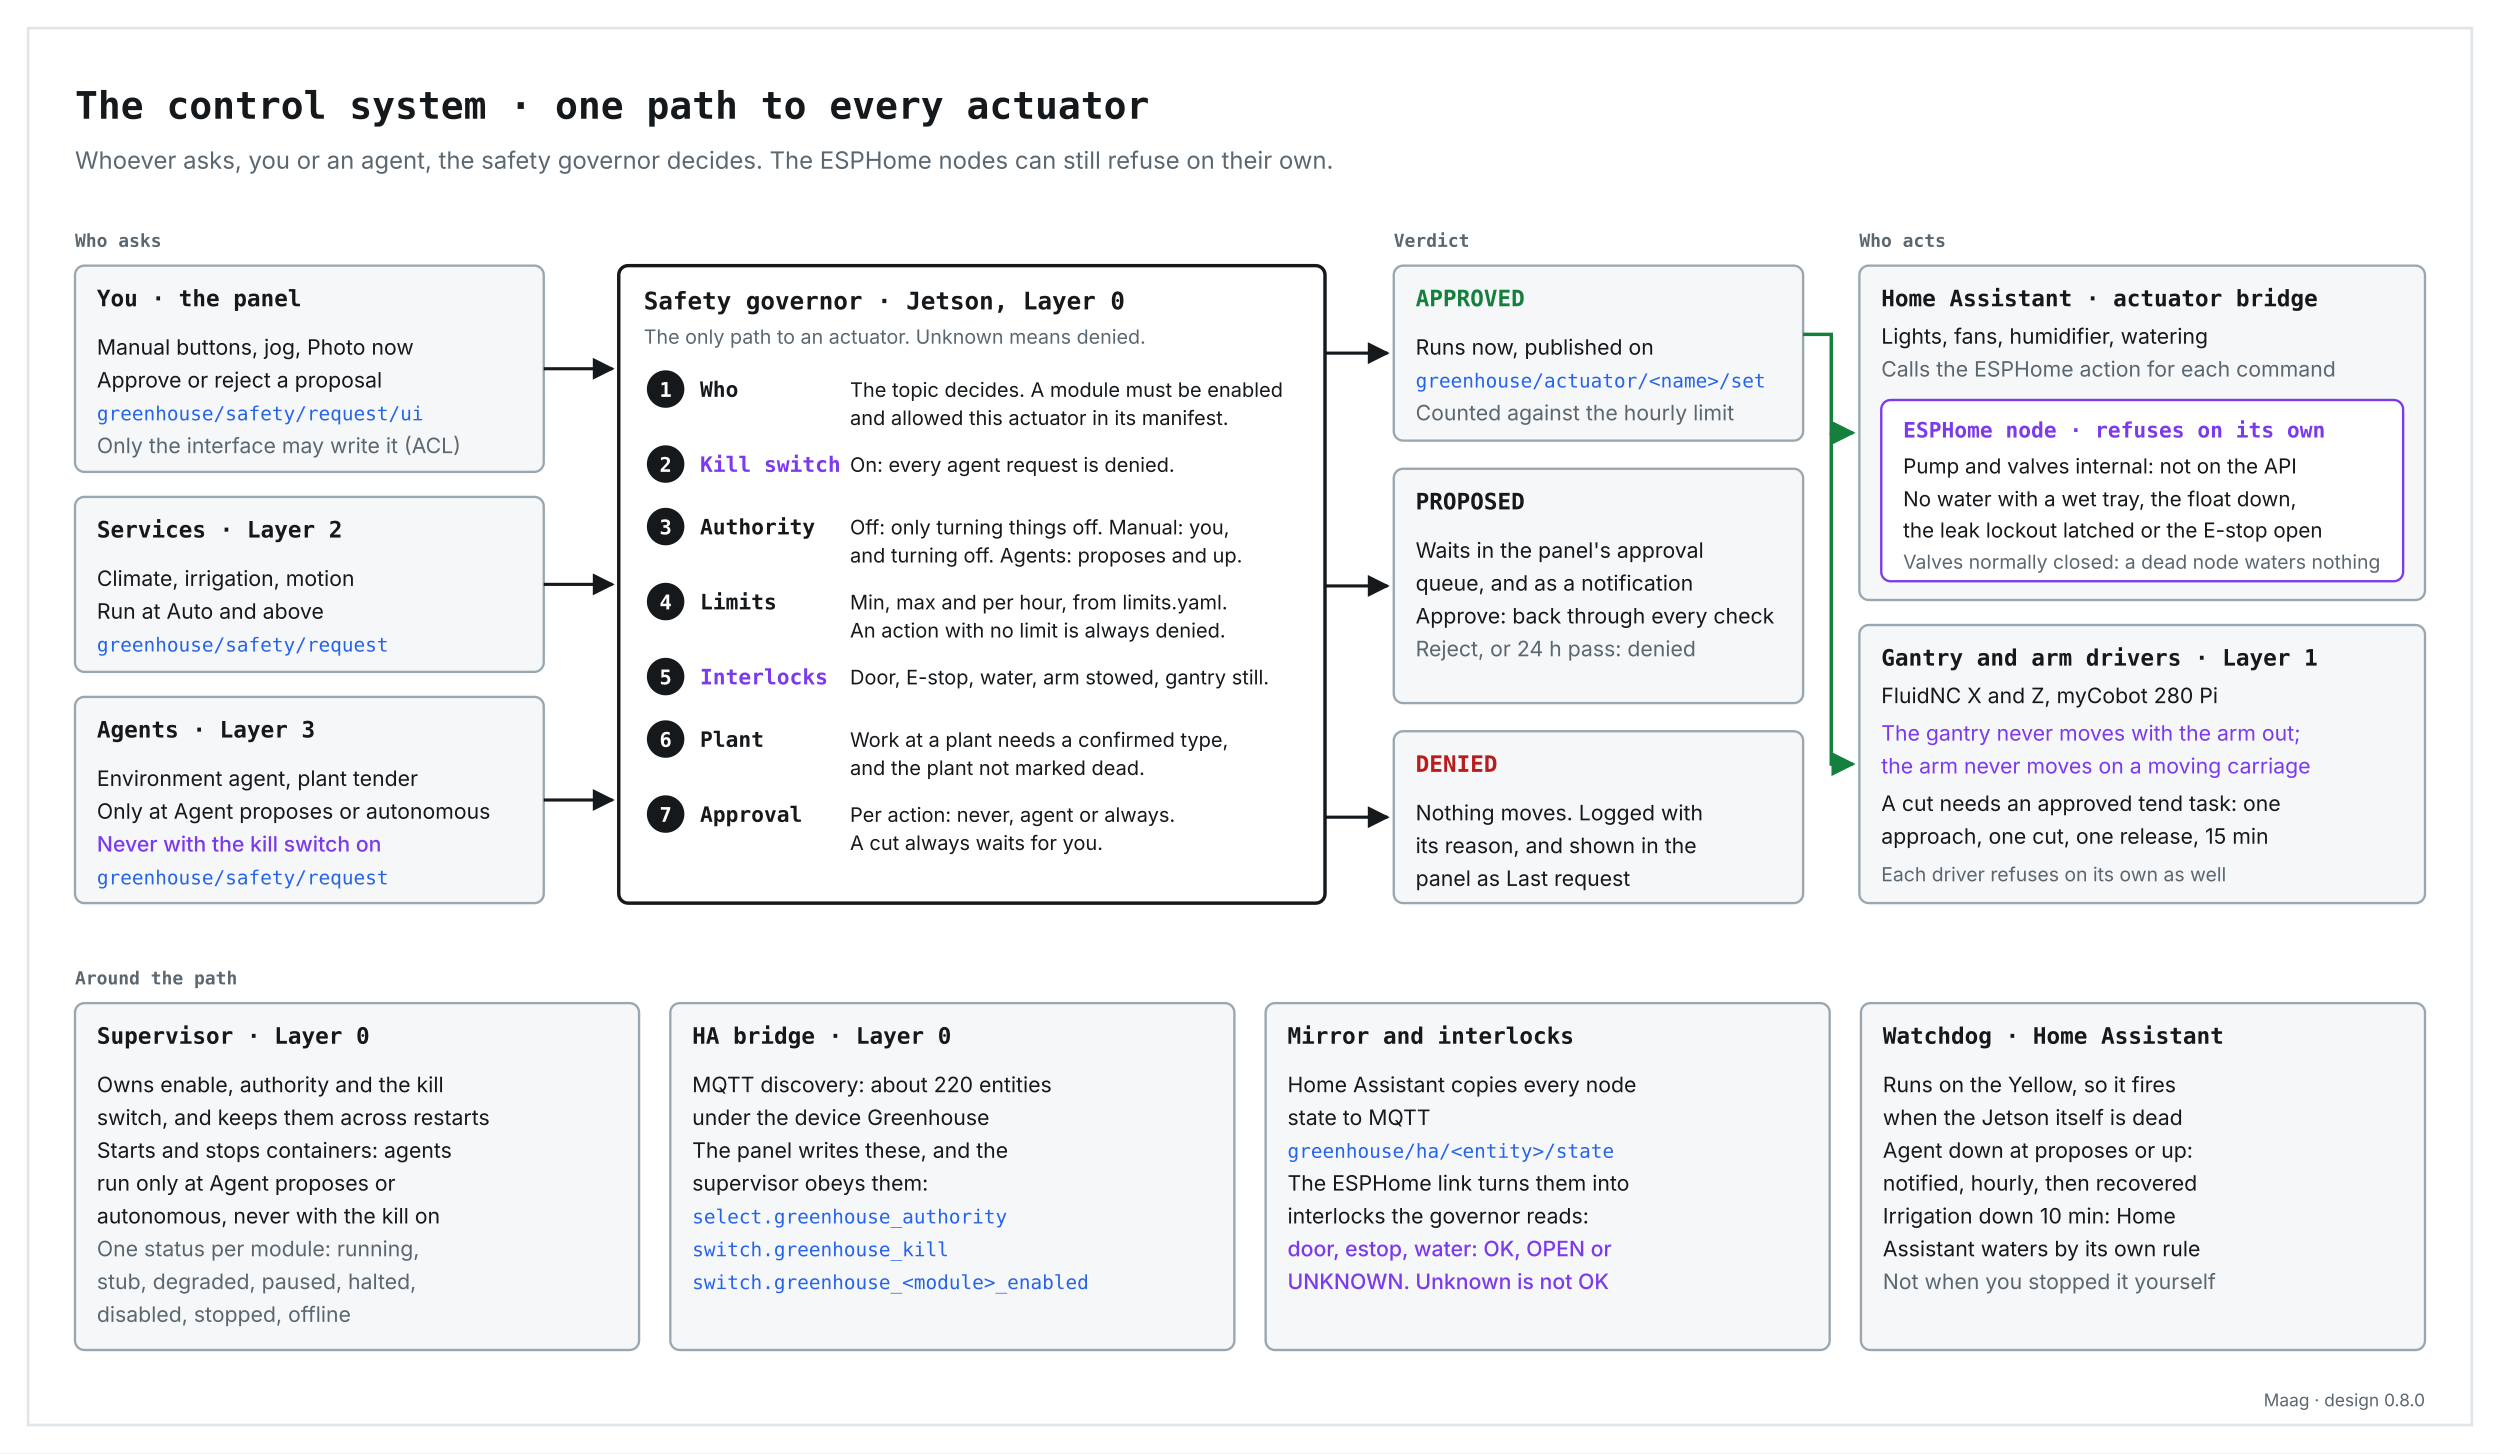
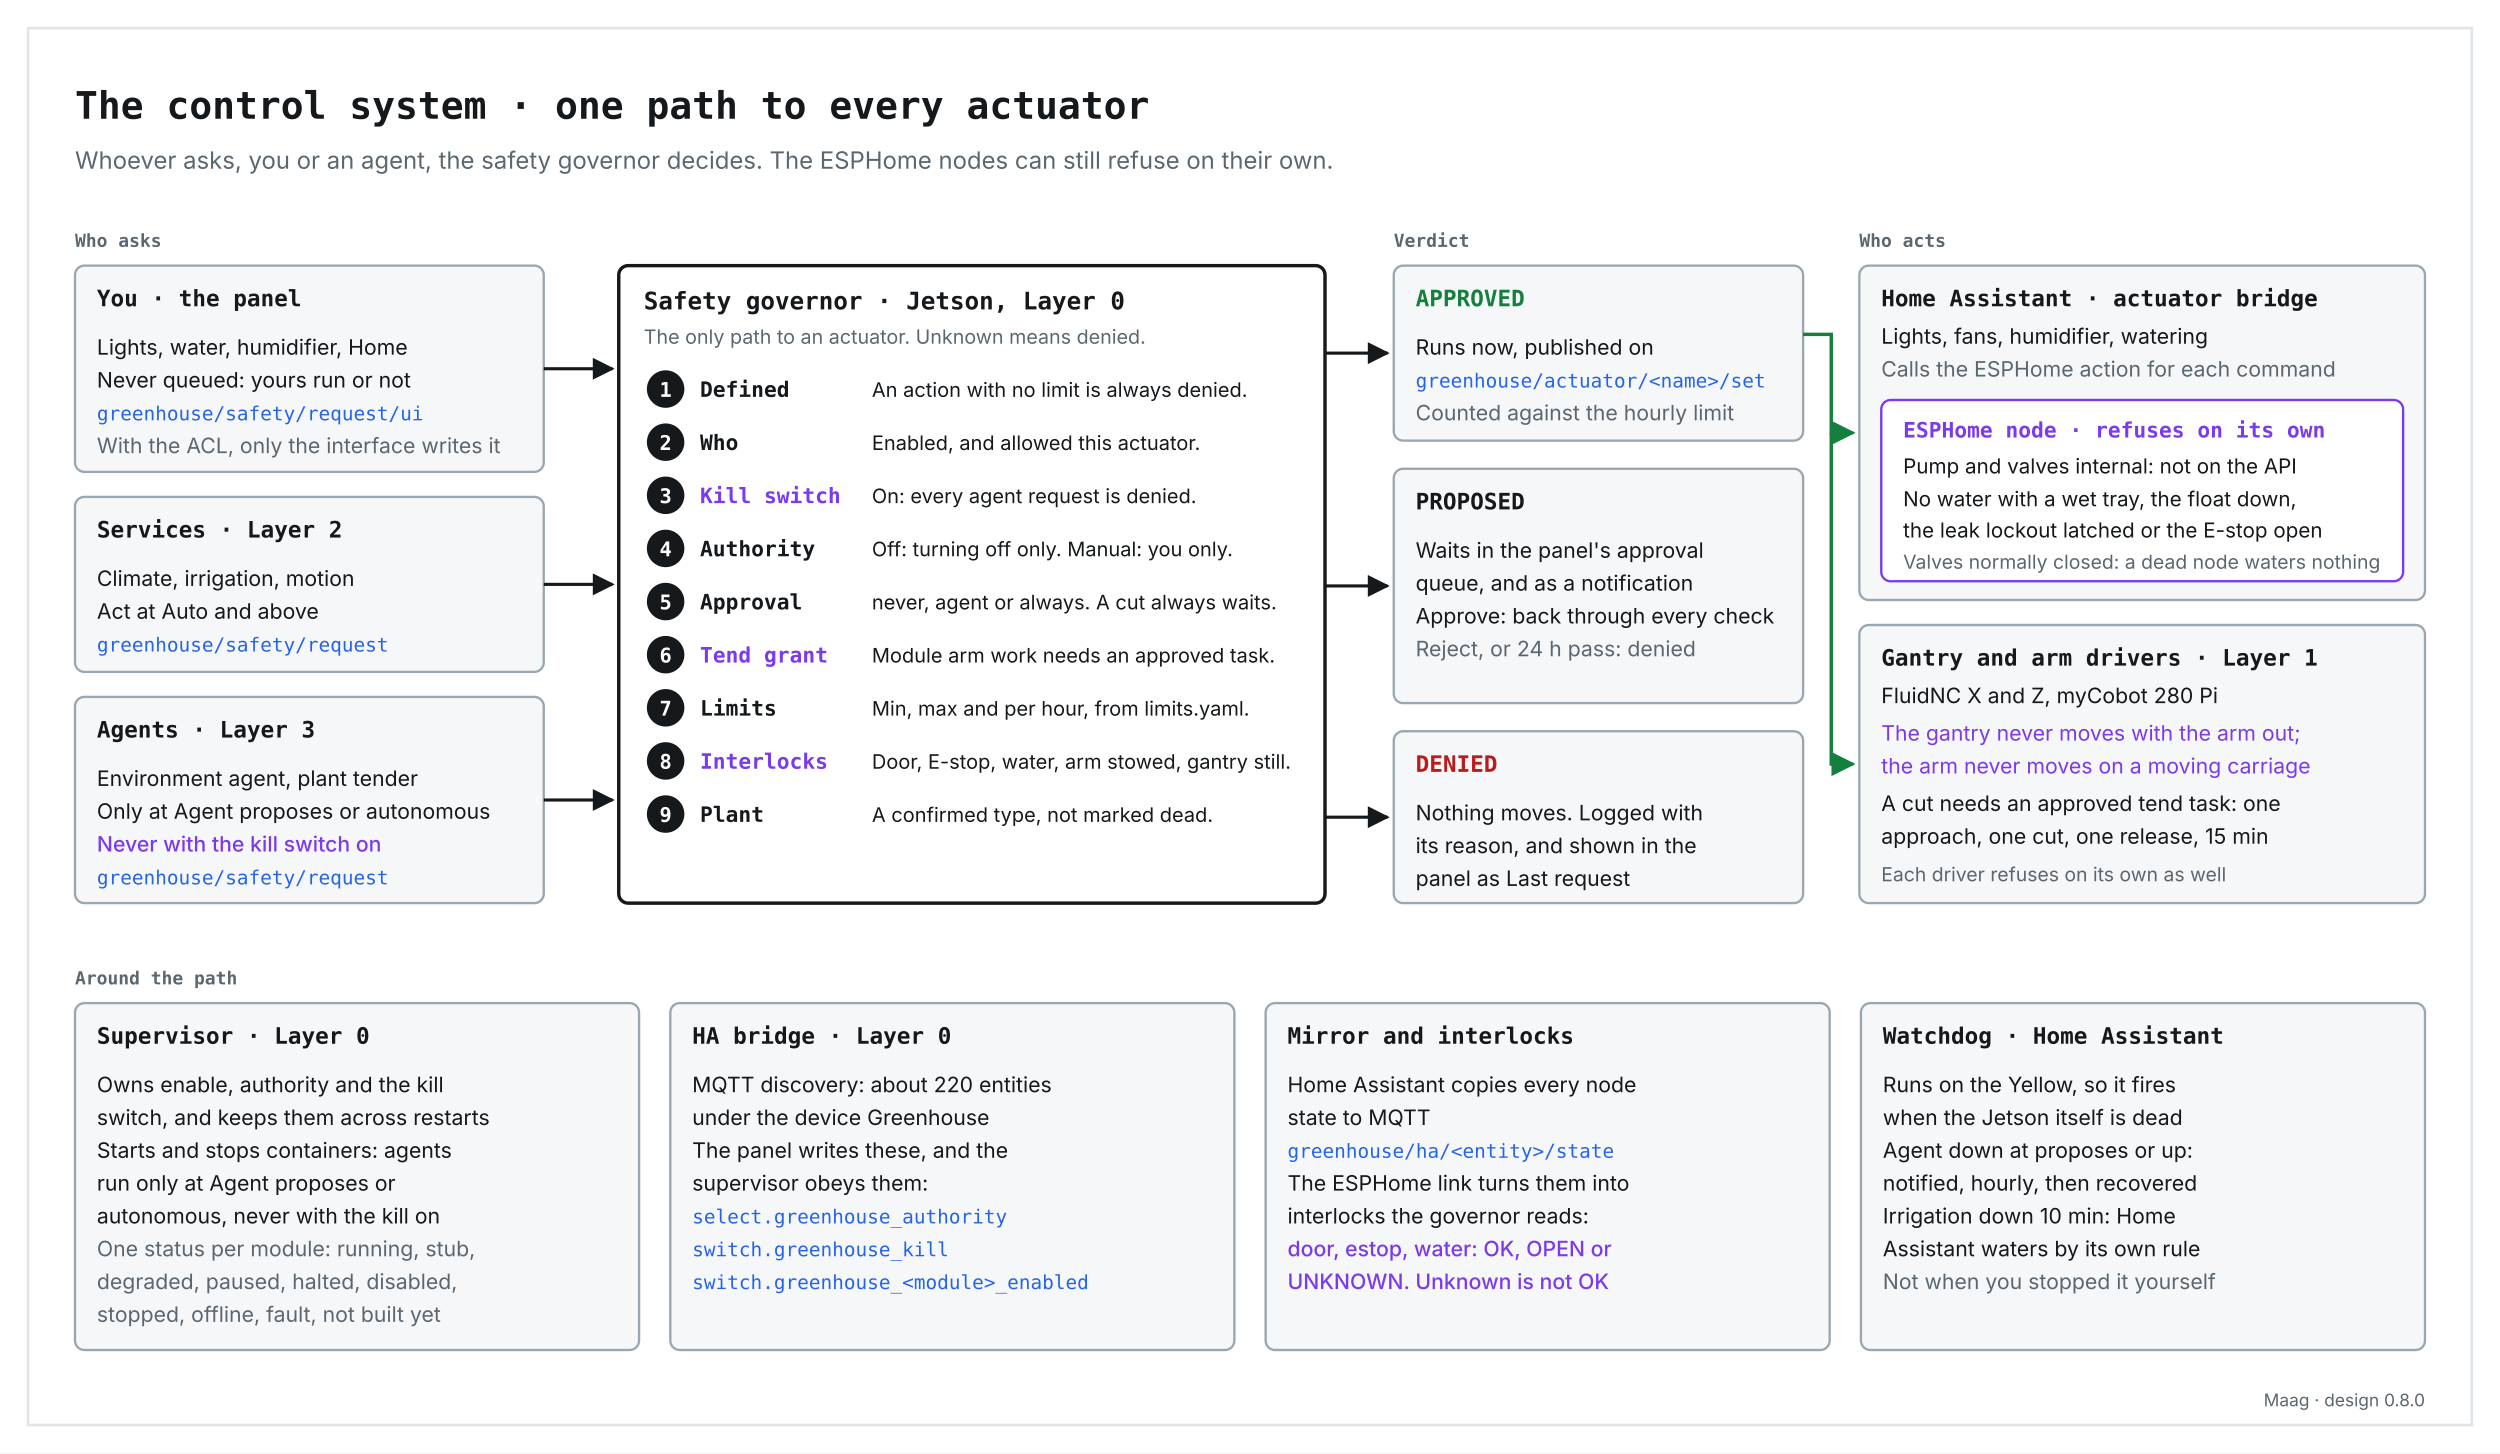
<svg xmlns="http://www.w3.org/2000/svg" viewBox="0 0 1600 930" width="1600" height="930">
  <defs>
    <marker id="h15191c" viewBox="0 0 10 10" refX="9" refY="5" markerWidth="7" markerHeight="7" orient="auto-start-reverse">
      <path d="M0,0 L10,5 L0,10 z" fill="#15191c" />
    </marker>
    <marker id="h15803d" viewBox="0 0 10 10" refX="9" refY="5" markerWidth="7" markerHeight="7" orient="auto-start-reverse">
      <path d="M0,0 L10,5 L0,10 z" fill="#15803d" />
    </marker>
    <marker id="h5b6770" viewBox="0 0 10 10" refX="9" refY="5" markerWidth="7" markerHeight="7" orient="auto-start-reverse">
      <path d="M0,0 L10,5 L0,10 z" fill="#5b6770" />
    </marker>
  </defs>
  <rect width="1600" height="930" fill="#ffffff" />
  <rect x="18" y="18" width="1564" height="894" rx="0" fill="none" stroke="#dfe5e9" stroke-width="1.7" />
  <text x="48" y="76" font-family="'IBM Plex Mono', ui-monospace, Menlo, monospace" font-size="24.3" font-weight="600" fill="#15191c" text-anchor="start">The control system · one path to every actuator</text>
  <text x="48" y="108" font-family="Inter, system-ui, 'Segoe UI', sans-serif" font-size="15.3" font-weight="400" fill="#5b6770" text-anchor="start">Whoever asks, you or an agent, the safety governor decides. The ESPHome nodes can still refuse on their own.</text>
  <text x="48" y="158" font-family="'IBM Plex Mono', ui-monospace, Menlo, monospace" font-size="11.5" font-weight="600" fill="#5b6770" text-anchor="start">Who asks</text>
  <rect x="48" y="170" width="300" height="132" rx="6" fill="#f5f7f8" stroke="#9aa7b0" stroke-width="1.5" />
  <text x="62" y="196" font-family="'IBM Plex Mono', ui-monospace, Menlo, monospace" font-size="14.5" font-weight="600" fill="#15191c" text-anchor="start">You · the panel</text>
-   <text x="62" y="227" font-family="Inter, system-ui, 'Segoe UI', sans-serif" font-size="13.6" font-weight="400" fill="#15191c" text-anchor="start">Manual buttons, jog, Photo now</text>
-   <text x="62" y="248" font-family="Inter, system-ui, 'Segoe UI', sans-serif" font-size="13.6" font-weight="400" fill="#15191c" text-anchor="start">Approve or reject a proposal</text>
+   <text x="62" y="227" font-family="Inter, system-ui, 'Segoe UI', sans-serif" font-size="13.6" font-weight="400" fill="#15191c" text-anchor="start">Lights, water, humidifier, Home</text>
+   <text x="62" y="248" font-family="Inter, system-ui, 'Segoe UI', sans-serif" font-size="13.6" font-weight="400" fill="#15191c" text-anchor="start">Never queued: yours run or not</text>
  <text x="62" y="269" font-family="'IBM Plex Mono', ui-monospace, Menlo, monospace" font-size="12.4" font-weight="400" fill="#2563eb" text-anchor="start">greenhouse/safety/request/ui</text>
-   <text x="62" y="290" font-family="Inter, system-ui, 'Segoe UI', sans-serif" font-size="13.6" font-weight="400" fill="#5b6770" text-anchor="start">Only the interface may write it (ACL)</text>
+   <text x="62" y="290" font-family="Inter, system-ui, 'Segoe UI', sans-serif" font-size="13.6" font-weight="400" fill="#5b6770" text-anchor="start">With the ACL, only the interface writes it</text>
  <rect x="48" y="318" width="300" height="112" rx="6" fill="#f5f7f8" stroke="#9aa7b0" stroke-width="1.5" />
  <text x="62" y="344" font-family="'IBM Plex Mono', ui-monospace, Menlo, monospace" font-size="14.5" font-weight="600" fill="#15191c" text-anchor="start">Services · Layer 2</text>
  <text x="62" y="375" font-family="Inter, system-ui, 'Segoe UI', sans-serif" font-size="13.6" font-weight="400" fill="#15191c" text-anchor="start">Climate, irrigation, motion</text>
-   <text x="62" y="396" font-family="Inter, system-ui, 'Segoe UI', sans-serif" font-size="13.6" font-weight="400" fill="#15191c" text-anchor="start">Run at Auto and above</text>
+   <text x="62" y="396" font-family="Inter, system-ui, 'Segoe UI', sans-serif" font-size="13.6" font-weight="400" fill="#15191c" text-anchor="start">Act at Auto and above</text>
  <text x="62" y="417" font-family="'IBM Plex Mono', ui-monospace, Menlo, monospace" font-size="12.4" font-weight="400" fill="#2563eb" text-anchor="start">greenhouse/safety/request</text>
  <rect x="48" y="446" width="300" height="132" rx="6" fill="#f5f7f8" stroke="#9aa7b0" stroke-width="1.5" />
  <text x="62" y="472" font-family="'IBM Plex Mono', ui-monospace, Menlo, monospace" font-size="14.5" font-weight="600" fill="#15191c" text-anchor="start">Agents · Layer 3</text>
  <text x="62" y="503" font-family="Inter, system-ui, 'Segoe UI', sans-serif" font-size="13.6" font-weight="400" fill="#15191c" text-anchor="start">Environment agent, plant tender</text>
  <text x="62" y="524" font-family="Inter, system-ui, 'Segoe UI', sans-serif" font-size="13.6" font-weight="400" fill="#15191c" text-anchor="start">Only at Agent proposes or autonomous</text>
  <text x="62" y="545" font-family="Inter, system-ui, 'Segoe UI', sans-serif" font-size="13.6" font-weight="500" fill="#7c3aed" text-anchor="start">Never with the kill switch on</text>
  <text x="62" y="566" font-family="'IBM Plex Mono', ui-monospace, Menlo, monospace" font-size="12.4" font-weight="400" fill="#2563eb" text-anchor="start">greenhouse/safety/request</text>
  <line x1="348" y1="236" x2="392" y2="236" stroke="#15191c" stroke-width="2.0" marker-end="url(#h15191c)" />
  <line x1="348" y1="374" x2="392" y2="374" stroke="#15191c" stroke-width="2.0" marker-end="url(#h15191c)" />
  <line x1="348" y1="512" x2="392" y2="512" stroke="#15191c" stroke-width="2.0" marker-end="url(#h15191c)" />
  <rect x="396" y="170" width="452" height="408" rx="6" fill="#ffffff" stroke="#15191c" stroke-width="2.2" />
  <text x="412" y="198" font-family="'IBM Plex Mono', ui-monospace, Menlo, monospace" font-size="15.5" font-weight="600" fill="#15191c" text-anchor="start">Safety governor · Jetson, Layer 0</text>
  <text x="412" y="220" font-family="Inter, system-ui, 'Segoe UI', sans-serif" font-size="12.6" font-weight="400" fill="#5b6770" text-anchor="start">The only path to an actuator. Unknown means denied.</text>
  <circle cx="426" cy="249" r="12" fill="#15191c" />
  <text x="426" y="254" font-family="'IBM Plex Mono', ui-monospace, Menlo, monospace" font-size="13" font-weight="700" fill="#ffffff" text-anchor="middle">1</text>
-   <text x="448" y="254" font-family="'IBM Plex Mono', ui-monospace, Menlo, monospace" font-size="13.6" font-weight="600" fill="#15191c" text-anchor="start">Who</text>
-   <text x="544" y="254" font-family="Inter, system-ui, 'Segoe UI', sans-serif" font-size="12.8" font-weight="400" fill="#15191c" text-anchor="start">The topic decides. A module must be enabled</text>
-   <text x="544" y="272" font-family="Inter, system-ui, 'Segoe UI', sans-serif" font-size="12.8" font-weight="400" fill="#15191c" text-anchor="start">and allowed this actuator in its manifest.</text>
-   <circle cx="426" cy="297" r="12" fill="#15191c" />
-   <text x="426" y="302" font-family="'IBM Plex Mono', ui-monospace, Menlo, monospace" font-size="13" font-weight="700" fill="#ffffff" text-anchor="middle">2</text>
-   <text x="448" y="302" font-family="'IBM Plex Mono', ui-monospace, Menlo, monospace" font-size="13.6" font-weight="600" fill="#7c3aed" text-anchor="start">Kill switch</text>
-   <text x="544" y="302" font-family="Inter, system-ui, 'Segoe UI', sans-serif" font-size="12.8" font-weight="400" fill="#15191c" text-anchor="start">On: every agent request is denied.</text>
-   <circle cx="426" cy="337" r="12" fill="#15191c" />
-   <text x="426" y="342" font-family="'IBM Plex Mono', ui-monospace, Menlo, monospace" font-size="13" font-weight="700" fill="#ffffff" text-anchor="middle">3</text>
-   <text x="448" y="342" font-family="'IBM Plex Mono', ui-monospace, Menlo, monospace" font-size="13.6" font-weight="600" fill="#15191c" text-anchor="start">Authority</text>
-   <text x="544" y="342" font-family="Inter, system-ui, 'Segoe UI', sans-serif" font-size="12.8" font-weight="400" fill="#15191c" text-anchor="start">Off: only turning things off. Manual: you,</text>
-   <text x="544" y="360" font-family="Inter, system-ui, 'Segoe UI', sans-serif" font-size="12.8" font-weight="400" fill="#15191c" text-anchor="start">and turning off. Agents: proposes and up.</text>
+   <text x="448" y="254" font-family="'IBM Plex Mono', ui-monospace, Menlo, monospace" font-size="13.6" font-weight="600" fill="#15191c" text-anchor="start">Defined</text>
+   <text x="558" y="254" font-family="Inter, system-ui, 'Segoe UI', sans-serif" font-size="12.8" font-weight="400" fill="#15191c" text-anchor="start">An action with no limit is always denied.</text>
+   <circle cx="426" cy="283" r="12" fill="#15191c" />
+   <text x="426" y="288" font-family="'IBM Plex Mono', ui-monospace, Menlo, monospace" font-size="13" font-weight="700" fill="#ffffff" text-anchor="middle">2</text>
+   <text x="448" y="288" font-family="'IBM Plex Mono', ui-monospace, Menlo, monospace" font-size="13.6" font-weight="600" fill="#15191c" text-anchor="start">Who</text>
+   <text x="558" y="288" font-family="Inter, system-ui, 'Segoe UI', sans-serif" font-size="12.8" font-weight="400" fill="#15191c" text-anchor="start">Enabled, and allowed this actuator.</text>
+   <circle cx="426" cy="317" r="12" fill="#15191c" />
+   <text x="426" y="322" font-family="'IBM Plex Mono', ui-monospace, Menlo, monospace" font-size="13" font-weight="700" fill="#ffffff" text-anchor="middle">3</text>
+   <text x="448" y="322" font-family="'IBM Plex Mono', ui-monospace, Menlo, monospace" font-size="13.6" font-weight="600" fill="#7c3aed" text-anchor="start">Kill switch</text>
+   <text x="558" y="322" font-family="Inter, system-ui, 'Segoe UI', sans-serif" font-size="12.8" font-weight="400" fill="#15191c" text-anchor="start">On: every agent request is denied.</text>
+   <circle cx="426" cy="351" r="12" fill="#15191c" />
+   <text x="426" y="356" font-family="'IBM Plex Mono', ui-monospace, Menlo, monospace" font-size="13" font-weight="700" fill="#ffffff" text-anchor="middle">4</text>
+   <text x="448" y="356" font-family="'IBM Plex Mono', ui-monospace, Menlo, monospace" font-size="13.6" font-weight="600" fill="#15191c" text-anchor="start">Authority</text>
+   <text x="558" y="356" font-family="Inter, system-ui, 'Segoe UI', sans-serif" font-size="12.8" font-weight="400" fill="#15191c" text-anchor="start">Off: turning off only. Manual: you only.</text>
  <circle cx="426" cy="385" r="12" fill="#15191c" />
-   <text x="426" y="390" font-family="'IBM Plex Mono', ui-monospace, Menlo, monospace" font-size="13" font-weight="700" fill="#ffffff" text-anchor="middle">4</text>
-   <text x="448" y="390" font-family="'IBM Plex Mono', ui-monospace, Menlo, monospace" font-size="13.6" font-weight="600" fill="#15191c" text-anchor="start">Limits</text>
-   <text x="544" y="390" font-family="Inter, system-ui, 'Segoe UI', sans-serif" font-size="12.8" font-weight="400" fill="#15191c" text-anchor="start">Min, max and per hour, from limits.yaml.</text>
-   <text x="544" y="408" font-family="Inter, system-ui, 'Segoe UI', sans-serif" font-size="12.8" font-weight="400" fill="#15191c" text-anchor="start">An action with no limit is always denied.</text>
-   <circle cx="426" cy="433" r="12" fill="#15191c" />
-   <text x="426" y="438" font-family="'IBM Plex Mono', ui-monospace, Menlo, monospace" font-size="13" font-weight="700" fill="#ffffff" text-anchor="middle">5</text>
-   <text x="448" y="438" font-family="'IBM Plex Mono', ui-monospace, Menlo, monospace" font-size="13.6" font-weight="600" fill="#7c3aed" text-anchor="start">Interlocks</text>
-   <text x="544" y="438" font-family="Inter, system-ui, 'Segoe UI', sans-serif" font-size="12.8" font-weight="400" fill="#15191c" text-anchor="start">Door, E-stop, water, arm stowed, gantry still.</text>
-   <circle cx="426" cy="473" r="12" fill="#15191c" />
-   <text x="426" y="478" font-family="'IBM Plex Mono', ui-monospace, Menlo, monospace" font-size="13" font-weight="700" fill="#ffffff" text-anchor="middle">6</text>
-   <text x="448" y="478" font-family="'IBM Plex Mono', ui-monospace, Menlo, monospace" font-size="13.6" font-weight="600" fill="#15191c" text-anchor="start">Plant</text>
-   <text x="544" y="478" font-family="Inter, system-ui, 'Segoe UI', sans-serif" font-size="12.8" font-weight="400" fill="#15191c" text-anchor="start">Work at a plant needs a confirmed type,</text>
-   <text x="544" y="496" font-family="Inter, system-ui, 'Segoe UI', sans-serif" font-size="12.8" font-weight="400" fill="#15191c" text-anchor="start">and the plant not marked dead.</text>
+   <text x="426" y="390" font-family="'IBM Plex Mono', ui-monospace, Menlo, monospace" font-size="13" font-weight="700" fill="#ffffff" text-anchor="middle">5</text>
+   <text x="448" y="390" font-family="'IBM Plex Mono', ui-monospace, Menlo, monospace" font-size="13.6" font-weight="600" fill="#15191c" text-anchor="start">Approval</text>
+   <text x="558" y="390" font-family="Inter, system-ui, 'Segoe UI', sans-serif" font-size="12.8" font-weight="400" fill="#15191c" text-anchor="start">never, agent or always. A cut always waits.</text>
+   <circle cx="426" cy="419" r="12" fill="#15191c" />
+   <text x="426" y="424" font-family="'IBM Plex Mono', ui-monospace, Menlo, monospace" font-size="13" font-weight="700" fill="#ffffff" text-anchor="middle">6</text>
+   <text x="448" y="424" font-family="'IBM Plex Mono', ui-monospace, Menlo, monospace" font-size="13.6" font-weight="600" fill="#7c3aed" text-anchor="start">Tend grant</text>
+   <text x="558" y="424" font-family="Inter, system-ui, 'Segoe UI', sans-serif" font-size="12.8" font-weight="400" fill="#15191c" text-anchor="start">Module arm work needs an approved task.</text>
+   <circle cx="426" cy="453" r="12" fill="#15191c" />
+   <text x="426" y="458" font-family="'IBM Plex Mono', ui-monospace, Menlo, monospace" font-size="13" font-weight="700" fill="#ffffff" text-anchor="middle">7</text>
+   <text x="448" y="458" font-family="'IBM Plex Mono', ui-monospace, Menlo, monospace" font-size="13.6" font-weight="600" fill="#15191c" text-anchor="start">Limits</text>
+   <text x="558" y="458" font-family="Inter, system-ui, 'Segoe UI', sans-serif" font-size="12.8" font-weight="400" fill="#15191c" text-anchor="start">Min, max and per hour, from limits.yaml.</text>
+   <circle cx="426" cy="487" r="12" fill="#15191c" />
+   <text x="426" y="492" font-family="'IBM Plex Mono', ui-monospace, Menlo, monospace" font-size="13" font-weight="700" fill="#ffffff" text-anchor="middle">8</text>
+   <text x="448" y="492" font-family="'IBM Plex Mono', ui-monospace, Menlo, monospace" font-size="13.6" font-weight="600" fill="#7c3aed" text-anchor="start">Interlocks</text>
+   <text x="558" y="492" font-family="Inter, system-ui, 'Segoe UI', sans-serif" font-size="12.8" font-weight="400" fill="#15191c" text-anchor="start">Door, E-stop, water, arm stowed, gantry still.</text>
  <circle cx="426" cy="521" r="12" fill="#15191c" />
-   <text x="426" y="526" font-family="'IBM Plex Mono', ui-monospace, Menlo, monospace" font-size="13" font-weight="700" fill="#ffffff" text-anchor="middle">7</text>
-   <text x="448" y="526" font-family="'IBM Plex Mono', ui-monospace, Menlo, monospace" font-size="13.6" font-weight="600" fill="#15191c" text-anchor="start">Approval</text>
-   <text x="544" y="526" font-family="Inter, system-ui, 'Segoe UI', sans-serif" font-size="12.8" font-weight="400" fill="#15191c" text-anchor="start">Per action: never, agent or always.</text>
-   <text x="544" y="544" font-family="Inter, system-ui, 'Segoe UI', sans-serif" font-size="12.8" font-weight="400" fill="#15191c" text-anchor="start">A cut always waits for you.</text>
+   <text x="426" y="526" font-family="'IBM Plex Mono', ui-monospace, Menlo, monospace" font-size="13" font-weight="700" fill="#ffffff" text-anchor="middle">9</text>
+   <text x="448" y="526" font-family="'IBM Plex Mono', ui-monospace, Menlo, monospace" font-size="13.6" font-weight="600" fill="#15191c" text-anchor="start">Plant</text>
+   <text x="558" y="526" font-family="Inter, system-ui, 'Segoe UI', sans-serif" font-size="12.8" font-weight="400" fill="#15191c" text-anchor="start">A confirmed type, not marked dead.</text>
  <text x="892" y="158" font-family="'IBM Plex Mono', ui-monospace, Menlo, monospace" font-size="11.5" font-weight="600" fill="#5b6770" text-anchor="start">Verdict</text>
  <rect x="892" y="170" width="262" height="112" rx="6" fill="#f5f7f8" stroke="#9aa7b0" stroke-width="1.5" />
  <text x="906" y="196" font-family="'IBM Plex Mono', ui-monospace, Menlo, monospace" font-size="14.5" font-weight="600" fill="#15803d" text-anchor="start">APPROVED</text>
  <text x="906" y="227" font-family="Inter, system-ui, 'Segoe UI', sans-serif" font-size="13.6" font-weight="400" fill="#15191c" text-anchor="start">Runs now, published on</text>
  <text x="906" y="248" font-family="'IBM Plex Mono', ui-monospace, Menlo, monospace" font-size="12.4" font-weight="400" fill="#2563eb" text-anchor="start">greenhouse/actuator/&lt;name&gt;/set</text>
  <text x="906" y="269" font-family="Inter, system-ui, 'Segoe UI', sans-serif" font-size="13.6" font-weight="400" fill="#5b6770" text-anchor="start">Counted against the hourly limit</text>
  <rect x="892" y="300" width="262" height="150" rx="6" fill="#f5f7f8" stroke="#9aa7b0" stroke-width="1.5" />
  <text x="906" y="326" font-family="'IBM Plex Mono', ui-monospace, Menlo, monospace" font-size="14.5" font-weight="600" fill="#15191c" text-anchor="start">PROPOSED</text>
  <text x="906" y="357" font-family="Inter, system-ui, 'Segoe UI', sans-serif" font-size="13.6" font-weight="400" fill="#15191c" text-anchor="start">Waits in the panel's approval</text>
  <text x="906" y="378" font-family="Inter, system-ui, 'Segoe UI', sans-serif" font-size="13.6" font-weight="400" fill="#15191c" text-anchor="start">queue, and as a notification</text>
  <text x="906" y="399" font-family="Inter, system-ui, 'Segoe UI', sans-serif" font-size="13.6" font-weight="400" fill="#15191c" text-anchor="start">Approve: back through every check</text>
  <text x="906" y="420" font-family="Inter, system-ui, 'Segoe UI', sans-serif" font-size="13.6" font-weight="400" fill="#5b6770" text-anchor="start">Reject, or 24 h pass: denied</text>
  <rect x="892" y="468" width="262" height="110" rx="6" fill="#f5f7f8" stroke="#9aa7b0" stroke-width="1.5" />
  <text x="906" y="494" font-family="'IBM Plex Mono', ui-monospace, Menlo, monospace" font-size="14.5" font-weight="600" fill="#b91c1c" text-anchor="start">DENIED</text>
  <text x="906" y="525" font-family="Inter, system-ui, 'Segoe UI', sans-serif" font-size="13.6" font-weight="400" fill="#15191c" text-anchor="start">Nothing moves. Logged with</text>
  <text x="906" y="546" font-family="Inter, system-ui, 'Segoe UI', sans-serif" font-size="13.6" font-weight="400" fill="#15191c" text-anchor="start">its reason, and shown in the</text>
  <text x="906" y="567" font-family="Inter, system-ui, 'Segoe UI', sans-serif" font-size="13.6" font-weight="400" fill="#15191c" text-anchor="start">panel as Last request</text>
  <line x1="848" y1="226" x2="888" y2="226" stroke="#15191c" stroke-width="2.0" marker-end="url(#h15191c)" />
  <line x1="848" y1="375" x2="888" y2="375" stroke="#15191c" stroke-width="2.0" marker-end="url(#h15191c)" />
  <line x1="848" y1="523" x2="888" y2="523" stroke="#15191c" stroke-width="2.0" marker-end="url(#h15191c)" />
  <text x="1190" y="158" font-family="'IBM Plex Mono', ui-monospace, Menlo, monospace" font-size="11.5" font-weight="600" fill="#5b6770" text-anchor="start">Who acts</text>
  <rect x="1190" y="170" width="362" height="214" rx="6" fill="#f5f7f8" stroke="#9aa7b0" stroke-width="1.5" />
  <text x="1204" y="196" font-family="'IBM Plex Mono', ui-monospace, Menlo, monospace" font-size="14.5" font-weight="600" fill="#15191c" text-anchor="start">Home Assistant · actuator bridge</text>
  <text x="1204" y="220" font-family="Inter, system-ui, 'Segoe UI', sans-serif" font-size="13.6" font-weight="400" fill="#15191c" text-anchor="start">Lights, fans, humidifier, watering</text>
  <text x="1204" y="241" font-family="Inter, system-ui, 'Segoe UI', sans-serif" font-size="13.6" font-weight="400" fill="#5b6770" text-anchor="start">Calls the ESPHome action for each command</text>
  <rect x="1204" y="256" width="334" height="116" rx="6" fill="#ffffff" stroke="#7c3aed" stroke-width="1.5" />
  <text x="1218" y="280" font-family="'IBM Plex Mono', ui-monospace, Menlo, monospace" font-size="13.6" font-weight="600" fill="#7c3aed" text-anchor="start">ESPHome node · refuses on its own</text>
  <text x="1218" y="303" font-family="Inter, system-ui, 'Segoe UI', sans-serif" font-size="13.2" font-weight="400" fill="#15191c" text-anchor="start">Pump and valves internal: not on the API</text>
  <text x="1218" y="324" font-family="Inter, system-ui, 'Segoe UI', sans-serif" font-size="13.2" font-weight="400" fill="#15191c" text-anchor="start">No water with a wet tray, the float down,</text>
  <text x="1218" y="344" font-family="Inter, system-ui, 'Segoe UI', sans-serif" font-size="13.2" font-weight="400" fill="#15191c" text-anchor="start">the leak lockout latched or the E-stop open</text>
  <text x="1218" y="364" font-family="Inter, system-ui, 'Segoe UI', sans-serif" font-size="12.4" font-weight="400" fill="#5b6770" text-anchor="start">Valves normally closed: a dead node waters nothing</text>
  <rect x="1190" y="400" width="362" height="178" rx="6" fill="#f5f7f8" stroke="#9aa7b0" stroke-width="1.5" />
  <text x="1204" y="426" font-family="'IBM Plex Mono', ui-monospace, Menlo, monospace" font-size="14.5" font-weight="600" fill="#15191c" text-anchor="start">Gantry and arm drivers · Layer 1</text>
  <text x="1204" y="450" font-family="Inter, system-ui, 'Segoe UI', sans-serif" font-size="13.6" font-weight="400" fill="#15191c" text-anchor="start">FluidNC X and Z, myCobot 280 Pi</text>
  <text x="1204" y="474" font-family="Inter, system-ui, 'Segoe UI', sans-serif" font-size="13.6" font-weight="400" fill="#7c3aed" text-anchor="start">The gantry never moves with the arm out;</text>
  <text x="1204" y="495" font-family="Inter, system-ui, 'Segoe UI', sans-serif" font-size="13.6" font-weight="400" fill="#7c3aed" text-anchor="start">the arm never moves on a moving carriage</text>
  <text x="1204" y="519" font-family="Inter, system-ui, 'Segoe UI', sans-serif" font-size="13.6" font-weight="400" fill="#15191c" text-anchor="start">A cut needs an approved tend task: one</text>
  <text x="1204" y="540" font-family="Inter, system-ui, 'Segoe UI', sans-serif" font-size="13.6" font-weight="400" fill="#15191c" text-anchor="start">approach, one cut, one release, 15 min</text>
  <text x="1204" y="564" font-family="Inter, system-ui, 'Segoe UI', sans-serif" font-size="12.4" font-weight="400" fill="#5b6770" text-anchor="start">Each driver refuses on its own as well</text>
  <path d="M 1154 214 L 1172 214 L 1172 277 L 1186 277" fill="none" stroke="#15803d" stroke-width="2.2" marker-end="url(#h15803d)" />
  <path d="M 1172 277 L 1172 489 L 1186 489" fill="none" stroke="#15803d" stroke-width="2.2" marker-end="url(#h15803d)" />
  <text x="48" y="630" font-family="'IBM Plex Mono', ui-monospace, Menlo, monospace" font-size="11.5" font-weight="600" fill="#5b6770" text-anchor="start">Around the path</text>
  <rect x="48" y="642" width="361" height="222" rx="6" fill="#f5f7f8" stroke="#9aa7b0" stroke-width="1.5" />
  <text x="62" y="668" font-family="'IBM Plex Mono', ui-monospace, Menlo, monospace" font-size="14.5" font-weight="600" fill="#15191c" text-anchor="start">Supervisor · Layer 0</text>
  <text x="62" y="699" font-family="Inter, system-ui, 'Segoe UI', sans-serif" font-size="13.6" font-weight="400" fill="#15191c" text-anchor="start">Owns enable, authority and the kill</text>
  <text x="62" y="720" font-family="Inter, system-ui, 'Segoe UI', sans-serif" font-size="13.6" font-weight="400" fill="#15191c" text-anchor="start">switch, and keeps them across restarts</text>
  <text x="62" y="741" font-family="Inter, system-ui, 'Segoe UI', sans-serif" font-size="13.6" font-weight="400" fill="#15191c" text-anchor="start">Starts and stops containers: agents</text>
  <text x="62" y="762" font-family="Inter, system-ui, 'Segoe UI', sans-serif" font-size="13.6" font-weight="400" fill="#15191c" text-anchor="start">run only at Agent proposes or</text>
  <text x="62" y="783" font-family="Inter, system-ui, 'Segoe UI', sans-serif" font-size="13.6" font-weight="400" fill="#15191c" text-anchor="start">autonomous, never with the kill on</text>
-   <text x="62" y="804" font-family="Inter, system-ui, 'Segoe UI', sans-serif" font-size="13.6" font-weight="400" fill="#5b6770" text-anchor="start">One status per module: running,</text>
-   <text x="62" y="825" font-family="Inter, system-ui, 'Segoe UI', sans-serif" font-size="13.6" font-weight="400" fill="#5b6770" text-anchor="start">stub, degraded, paused, halted,</text>
-   <text x="62" y="846" font-family="Inter, system-ui, 'Segoe UI', sans-serif" font-size="13.6" font-weight="400" fill="#5b6770" text-anchor="start">disabled, stopped, offline</text>
+   <text x="62" y="804" font-family="Inter, system-ui, 'Segoe UI', sans-serif" font-size="13.6" font-weight="400" fill="#5b6770" text-anchor="start">One status per module: running, stub,</text>
+   <text x="62" y="825" font-family="Inter, system-ui, 'Segoe UI', sans-serif" font-size="13.6" font-weight="400" fill="#5b6770" text-anchor="start">degraded, paused, halted, disabled,</text>
+   <text x="62" y="846" font-family="Inter, system-ui, 'Segoe UI', sans-serif" font-size="13.6" font-weight="400" fill="#5b6770" text-anchor="start">stopped, offline, fault, not built yet</text>
  <rect x="429" y="642" width="361" height="222" rx="6" fill="#f5f7f8" stroke="#9aa7b0" stroke-width="1.5" />
  <text x="443" y="668" font-family="'IBM Plex Mono', ui-monospace, Menlo, monospace" font-size="14.5" font-weight="600" fill="#15191c" text-anchor="start">HA bridge · Layer 0</text>
  <text x="443" y="699" font-family="Inter, system-ui, 'Segoe UI', sans-serif" font-size="13.6" font-weight="400" fill="#15191c" text-anchor="start">MQTT discovery: about 220 entities</text>
  <text x="443" y="720" font-family="Inter, system-ui, 'Segoe UI', sans-serif" font-size="13.6" font-weight="400" fill="#15191c" text-anchor="start">under the device Greenhouse</text>
  <text x="443" y="741" font-family="Inter, system-ui, 'Segoe UI', sans-serif" font-size="13.6" font-weight="400" fill="#15191c" text-anchor="start">The panel writes these, and the</text>
  <text x="443" y="762" font-family="Inter, system-ui, 'Segoe UI', sans-serif" font-size="13.6" font-weight="400" fill="#15191c" text-anchor="start">supervisor obeys them:</text>
  <text x="443" y="783" font-family="'IBM Plex Mono', ui-monospace, Menlo, monospace" font-size="12.4" font-weight="400" fill="#2563eb" text-anchor="start">select.greenhouse_authority</text>
  <text x="443" y="804" font-family="'IBM Plex Mono', ui-monospace, Menlo, monospace" font-size="12.4" font-weight="400" fill="#2563eb" text-anchor="start">switch.greenhouse_kill</text>
  <text x="443" y="825" font-family="'IBM Plex Mono', ui-monospace, Menlo, monospace" font-size="12.4" font-weight="400" fill="#2563eb" text-anchor="start">switch.greenhouse_&lt;module&gt;_enabled</text>
  <rect x="810" y="642" width="361" height="222" rx="6" fill="#f5f7f8" stroke="#9aa7b0" stroke-width="1.5" />
  <text x="824" y="668" font-family="'IBM Plex Mono', ui-monospace, Menlo, monospace" font-size="14.5" font-weight="600" fill="#15191c" text-anchor="start">Mirror and interlocks</text>
  <text x="824" y="699" font-family="Inter, system-ui, 'Segoe UI', sans-serif" font-size="13.6" font-weight="400" fill="#15191c" text-anchor="start">Home Assistant copies every node</text>
  <text x="824" y="720" font-family="Inter, system-ui, 'Segoe UI', sans-serif" font-size="13.6" font-weight="400" fill="#15191c" text-anchor="start">state to MQTT</text>
  <text x="824" y="741" font-family="'IBM Plex Mono', ui-monospace, Menlo, monospace" font-size="12.4" font-weight="400" fill="#2563eb" text-anchor="start">greenhouse/ha/&lt;entity&gt;/state</text>
  <text x="824" y="762" font-family="Inter, system-ui, 'Segoe UI', sans-serif" font-size="13.6" font-weight="400" fill="#15191c" text-anchor="start">The ESPHome link turns them into</text>
  <text x="824" y="783" font-family="Inter, system-ui, 'Segoe UI', sans-serif" font-size="13.6" font-weight="400" fill="#15191c" text-anchor="start">interlocks the governor reads:</text>
  <text x="824" y="804" font-family="Inter, system-ui, 'Segoe UI', sans-serif" font-size="13.6" font-weight="500" fill="#7c3aed" text-anchor="start">door, estop, water: OK, OPEN or</text>
  <text x="824" y="825" font-family="Inter, system-ui, 'Segoe UI', sans-serif" font-size="13.6" font-weight="500" fill="#7c3aed" text-anchor="start">UNKNOWN. Unknown is not OK</text>
  <rect x="1191" y="642" width="361" height="222" rx="6" fill="#f5f7f8" stroke="#9aa7b0" stroke-width="1.5" />
  <text x="1205" y="668" font-family="'IBM Plex Mono', ui-monospace, Menlo, monospace" font-size="14.5" font-weight="600" fill="#15191c" text-anchor="start">Watchdog · Home Assistant</text>
  <text x="1205" y="699" font-family="Inter, system-ui, 'Segoe UI', sans-serif" font-size="13.6" font-weight="400" fill="#15191c" text-anchor="start">Runs on the Yellow, so it fires</text>
  <text x="1205" y="720" font-family="Inter, system-ui, 'Segoe UI', sans-serif" font-size="13.6" font-weight="400" fill="#15191c" text-anchor="start">when the Jetson itself is dead</text>
  <text x="1205" y="741" font-family="Inter, system-ui, 'Segoe UI', sans-serif" font-size="13.6" font-weight="400" fill="#15191c" text-anchor="start">Agent down at proposes or up:</text>
  <text x="1205" y="762" font-family="Inter, system-ui, 'Segoe UI', sans-serif" font-size="13.6" font-weight="400" fill="#15191c" text-anchor="start">notified, hourly, then recovered</text>
  <text x="1205" y="783" font-family="Inter, system-ui, 'Segoe UI', sans-serif" font-size="13.6" font-weight="400" fill="#15191c" text-anchor="start">Irrigation down 10 min: Home</text>
  <text x="1205" y="804" font-family="Inter, system-ui, 'Segoe UI', sans-serif" font-size="13.6" font-weight="400" fill="#15191c" text-anchor="start">Assistant waters by its own rule</text>
  <text x="1205" y="825" font-family="Inter, system-ui, 'Segoe UI', sans-serif" font-size="13.6" font-weight="400" fill="#5b6770" text-anchor="start">Not when you stopped it yourself</text>
  <text x="1552" y="900" font-family="Inter, system-ui, 'Segoe UI', sans-serif" font-size="11.1" font-weight="400" fill="#5b6770" text-anchor="end">Maag  ·  design 0.8.0</text>
</svg>
